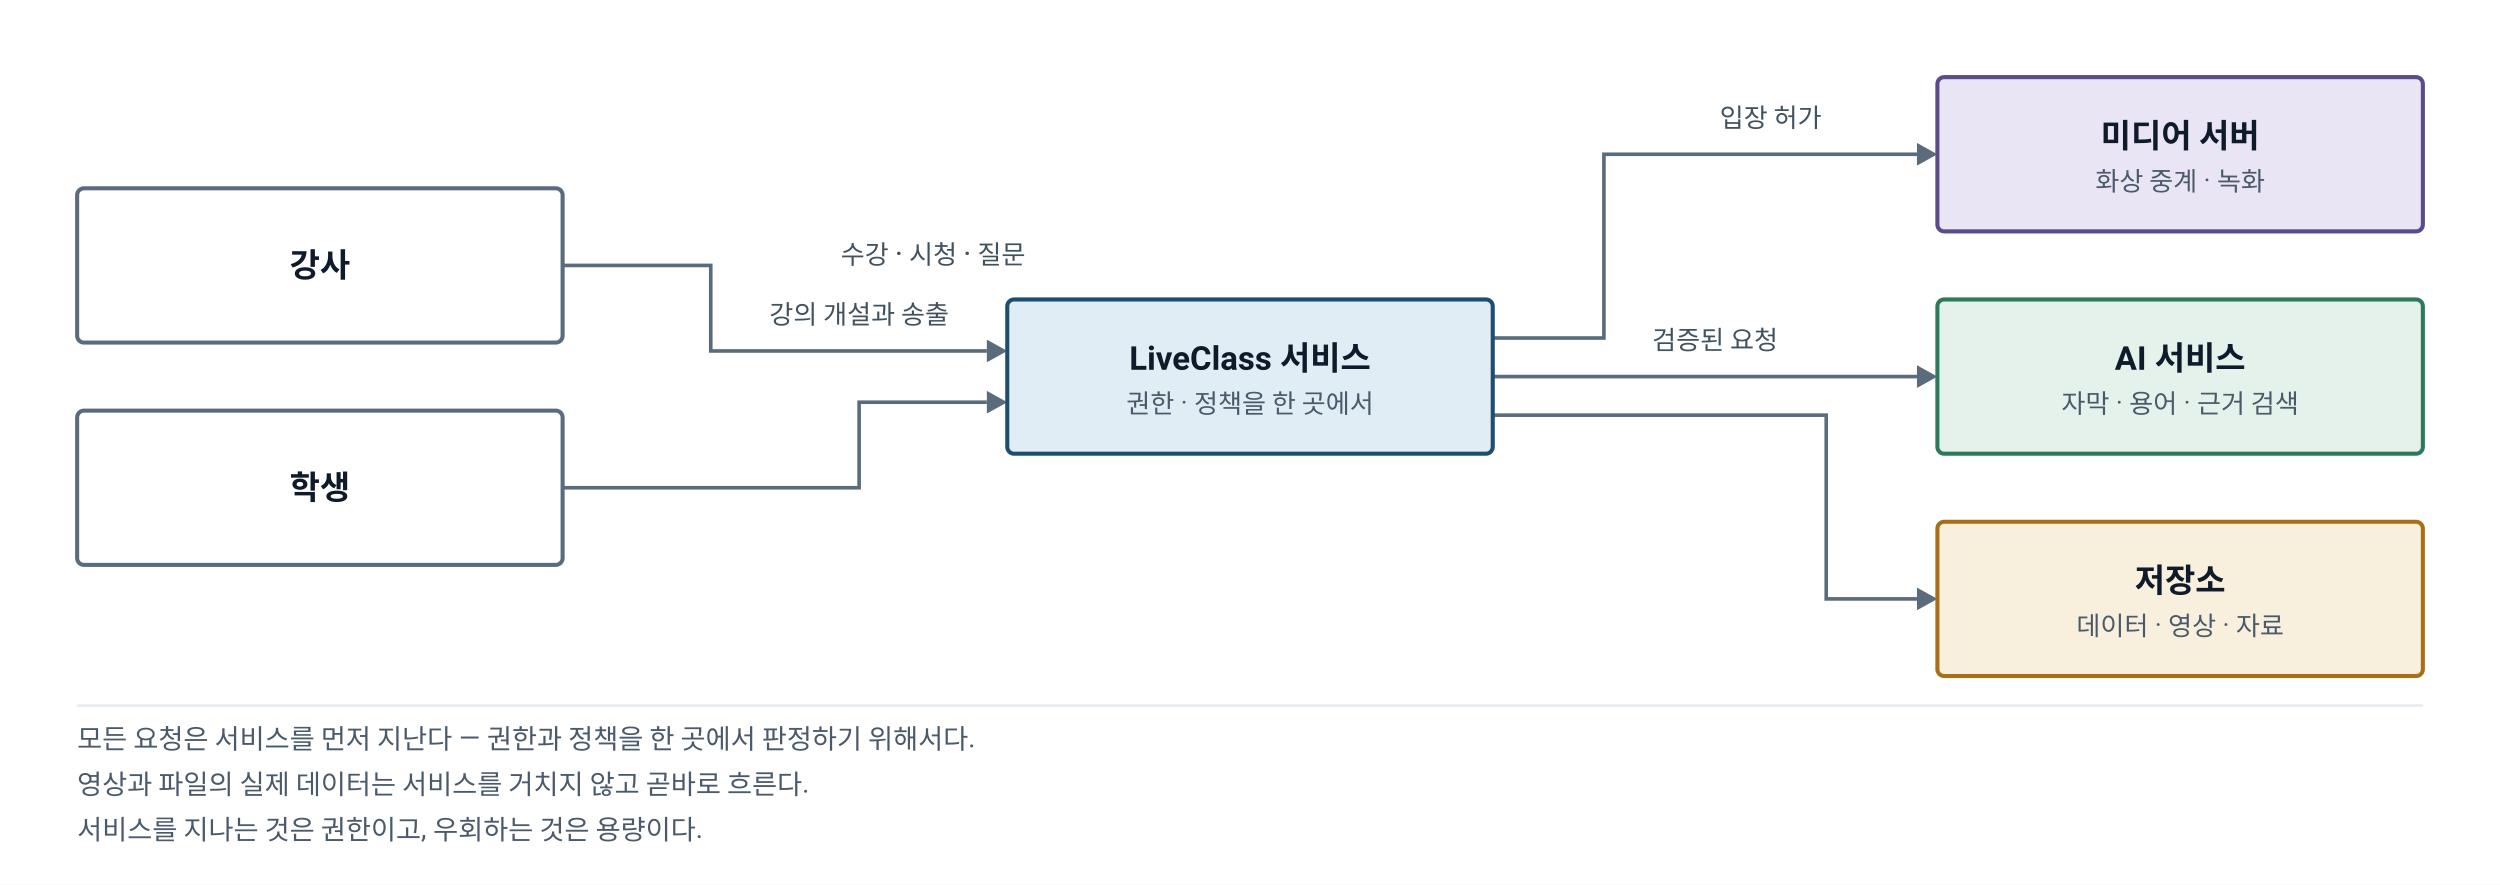
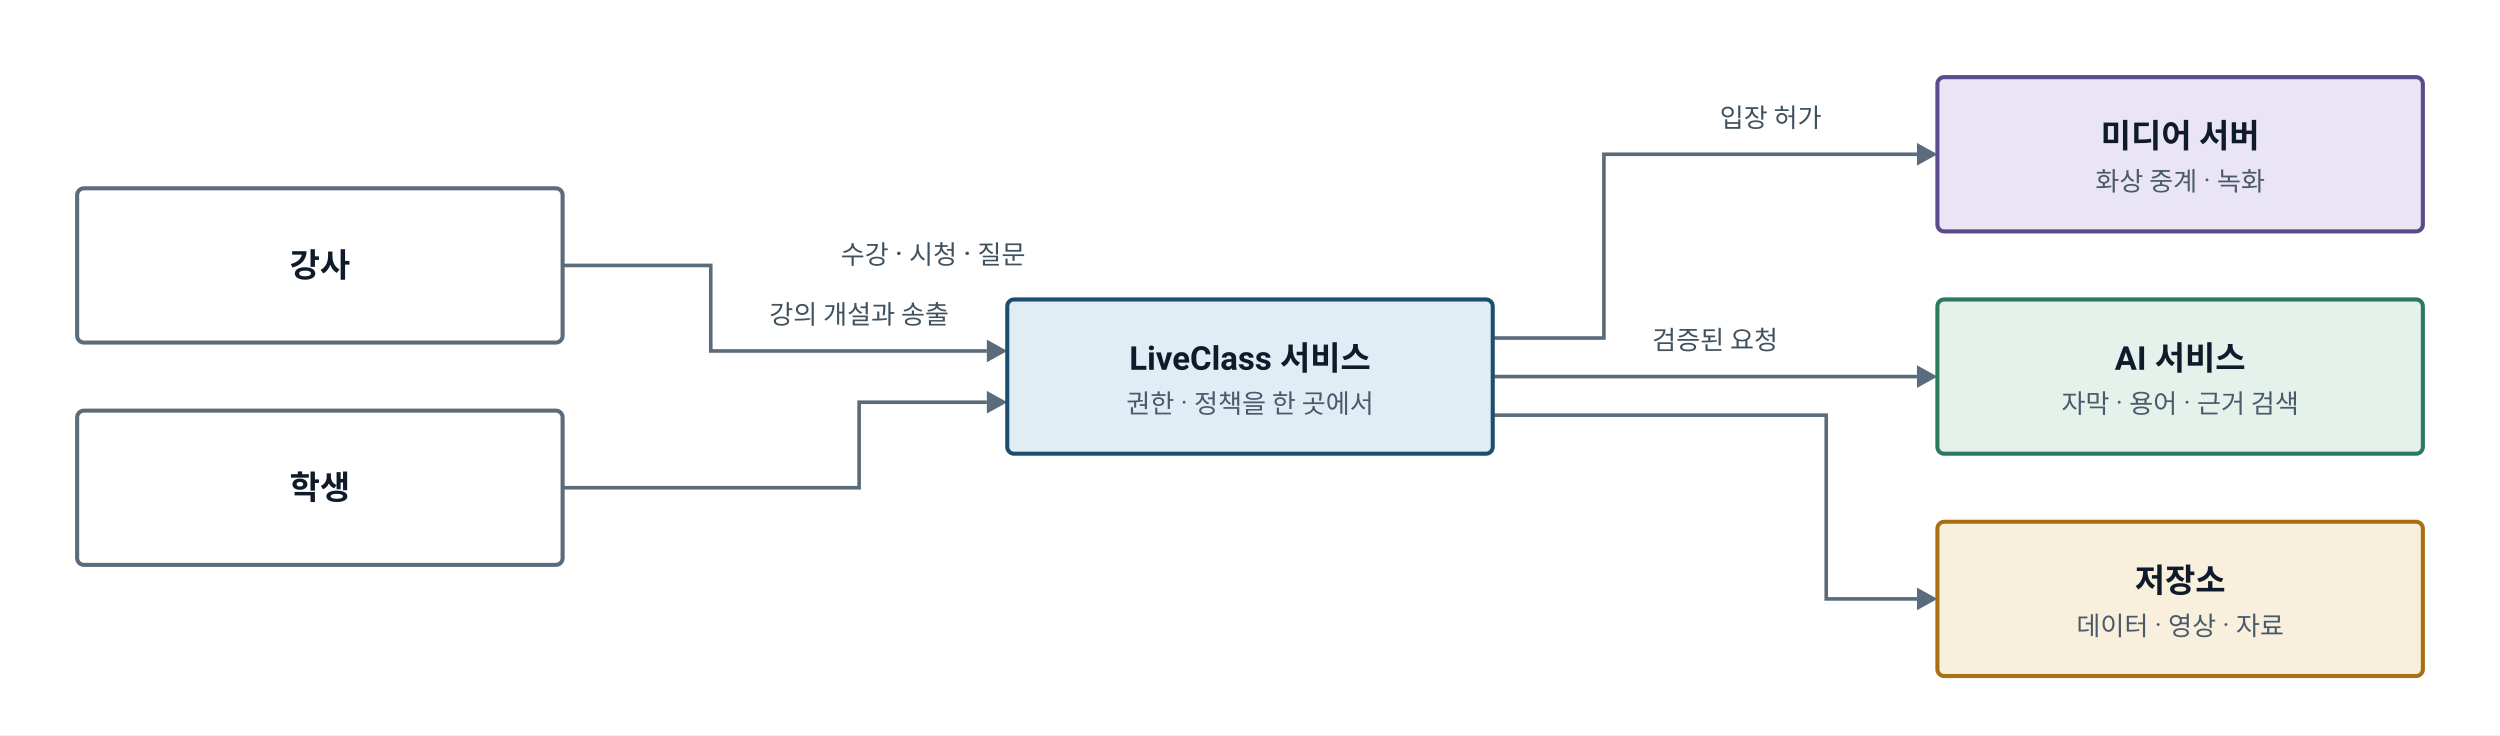
- <svg xmlns="http://www.w3.org/2000/svg" viewBox="0 0 1102 390" width="1102" height="390" role="img">
+ <svg xmlns="http://www.w3.org/2000/svg" viewBox="0 0 1102 324" width="1102" height="324" role="img">
  <style>text{font-family:system-ui,-apple-system,"Segoe UI",Roboto,"Malgun Gothic","Apple SD Gothic Neo","Noto Sans KR",sans-serif}</style>
  <rect width="100%" height="100%" fill="#FFFFFF" />
  <path d="M248.0,117.0 H313.3 V154.7 H435.0" fill="none" stroke="#5A6C7B" stroke-width="1.6" />
  <path d="M444.0,154.7 l-9,-5 l0,10 z" fill="#5A6C7B" />
  <path d="M248.0,215.0 H378.7 V177.3 H435.0" fill="none" stroke="#5A6C7B" stroke-width="1.6" />
  <path d="M444.0,177.3 l-9,-5 l0,10 z" fill="#5A6C7B" />
  <path d="M658.0,149.0 H707.0 V68.0 H845.0" fill="none" stroke="#5A6C7B" stroke-width="1.6" />
  <path d="M854.0,68.0 l-9,-5 l0,10 z" fill="#5A6C7B" />
  <path d="M658.0,166.0 H845.0" fill="none" stroke="#5A6C7B" stroke-width="1.6" />
  <path d="M854.0,166.0 l-9,-5 l0,10 z" fill="#5A6C7B" />
  <path d="M658.0,183.0 H805.0 V264.0 H845.0" fill="none" stroke="#5A6C7B" stroke-width="1.6" />
  <path d="M854.0,264.0 l-9,-5 l0,10 z" fill="#5A6C7B" />
  <rect x="325.6" y="132.1" width="106.2" height="17.8" fill="#FFFFFF" rx="2" />
  <text x="378.7" y="142.7" text-anchor="middle" font-size="11.5" fill="#41525F" font-weight="500">강의 개설과 송출</text>
  <rect x="351.4" y="105.8" width="120.0" height="17.8" fill="#FFFFFF" rx="2" />
  <text x="411.3" y="116.3" text-anchor="middle" font-size="11.5" fill="#41525F" font-weight="500">수강 · 시청 · 질문</text>
  <rect x="747.8" y="45.4" width="65.3" height="17.8" fill="#FFFFFF" rx="2" />
  <text x="780.5" y="56.0" text-anchor="middle" font-size="11.5" fill="#41525F" font-weight="500">입장 허가</text>
  <rect x="717.6" y="143.4" width="76.8" height="17.8" fill="#FFFFFF" rx="2" />
  <text x="756.0" y="154.0" text-anchor="middle" font-size="11.5" fill="#41525F" font-weight="500">검증된 요청</text>
  <rect x="34.0" y="83.0" width="214.0" height="68.0" rx="3" fill="#FFFFFF" stroke="#5A6C7B" stroke-width="1.8" />
  <text x="141.0" y="122.0" text-anchor="middle" font-size="14.5" font-weight="650" fill="#0F1B2A">강사</text>
  <rect x="34.0" y="181.0" width="214.0" height="68.0" rx="3" fill="#FFFFFF" stroke="#5A6C7B" stroke-width="1.8" />
  <text x="141.0" y="220.0" text-anchor="middle" font-size="14.5" font-weight="650" fill="#0F1B2A">학생</text>
  <rect x="444.0" y="132.0" width="214.0" height="68.0" rx="3" fill="#E1EDF4" stroke="#1D4E6F" stroke-width="1.8" />
  <text x="551.0" y="163.0" text-anchor="middle" font-size="14.5" font-weight="650" fill="#0F1B2A">LiveClass 서비스</text>
  <text x="551.0" y="182.0" text-anchor="middle" font-size="11.5" fill="#4A5A6B">권한 · 정책을 한 곳에서</text>
  <rect x="854.0" y="34.0" width="214.0" height="68.0" rx="3" fill="#EAE5F5" stroke="#5B4B8A" stroke-width="1.8" />
  <text x="961.0" y="65.0" text-anchor="middle" font-size="14.5" font-weight="650" fill="#0F1B2A">미디어 서버</text>
  <text x="961.0" y="84.0" text-anchor="middle" font-size="11.5" fill="#4A5A6B">화상 중계 · 녹화</text>
  <rect x="854.0" y="132.0" width="214.0" height="68.0" rx="3" fill="#E4F2EB" stroke="#2C7A5B" stroke-width="1.8" />
  <text x="961.0" y="163.0" text-anchor="middle" font-size="14.5" font-weight="650" fill="#0F1B2A">AI 서비스</text>
  <text x="961.0" y="182.0" text-anchor="middle" font-size="11.5" fill="#4A5A6B">자막 · 용어 · 근거 검색</text>
  <rect x="854.0" y="230.0" width="214.0" height="68.0" rx="3" fill="#F8EFDD" stroke="#A96F16" stroke-width="1.8" />
  <text x="961.0" y="261.0" text-anchor="middle" font-size="14.5" font-weight="650" fill="#0F1B2A">저장소</text>
  <text x="961.0" y="280.0" text-anchor="middle" font-size="11.5" fill="#4A5A6B">데이터 · 영상 · 자료</text>
-   <line x1="34" y1="311.0" x2="1068.0" y2="311.0" stroke="#E3E9ED" />
-   <text x="34" y="330.0" font-size="12" fill="#4A5A6B">모든 요청은 서비스를 먼저 지난다 — 권한과 정책을 한 곳에서 판정하기 위해서다.</text>
-   <text x="34" y="350.0" font-size="12" fill="#4A5A6B">영상과 파일의 실제 데이터는 서비스를 거치지 않고 곧바로 흐른다.</text>
-   <text x="34" y="370.0" font-size="12" fill="#4A5A6B">서비스를 지나는 것은 권한이고, 우회하는 것은 용량이다.</text>
</svg>
